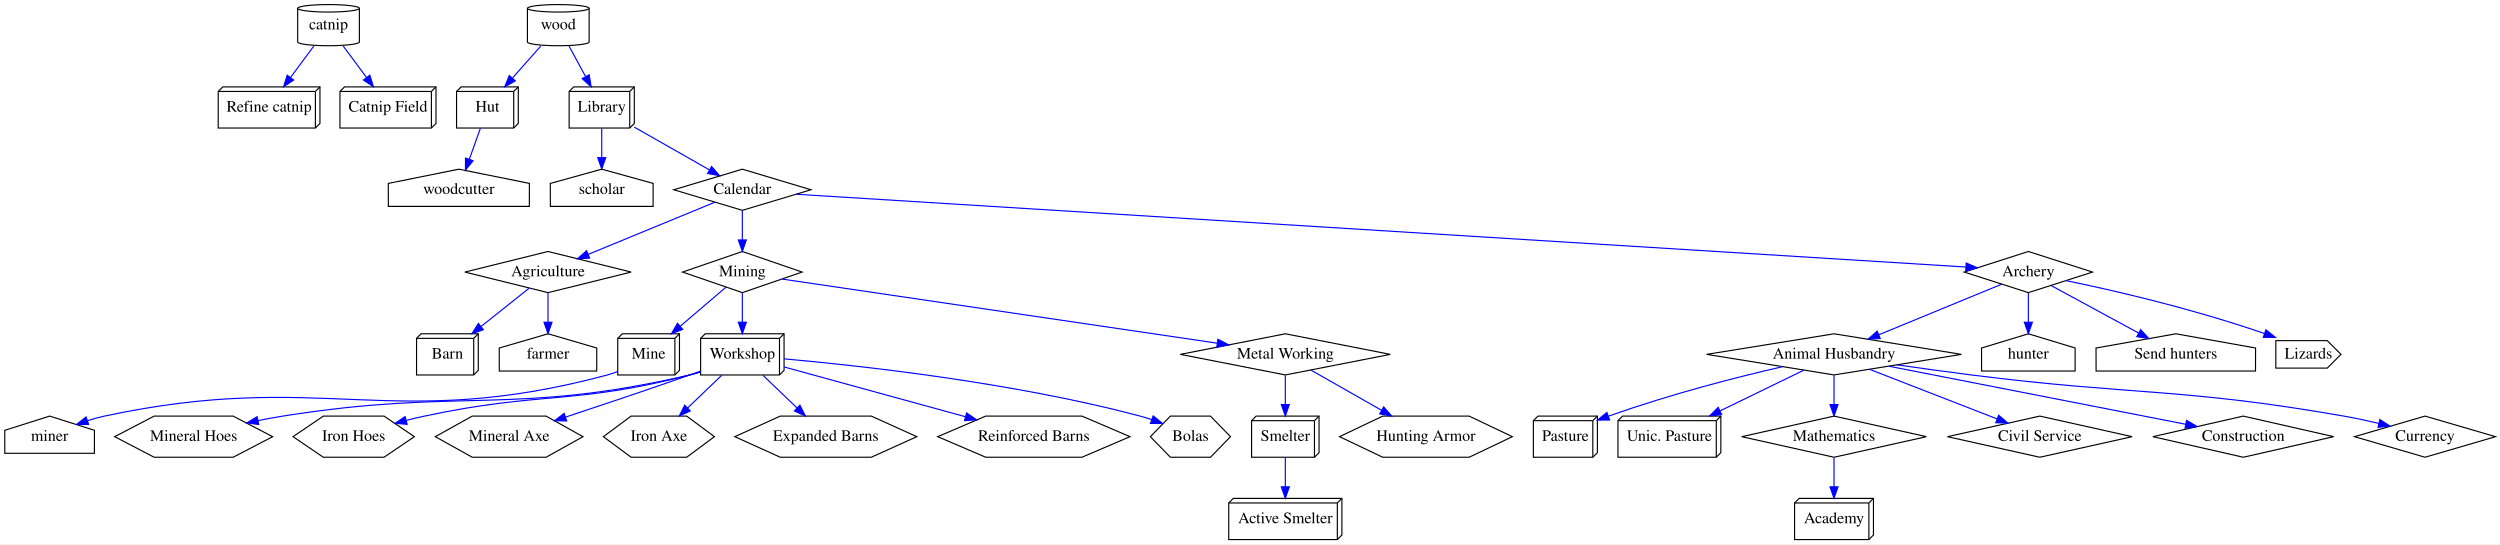
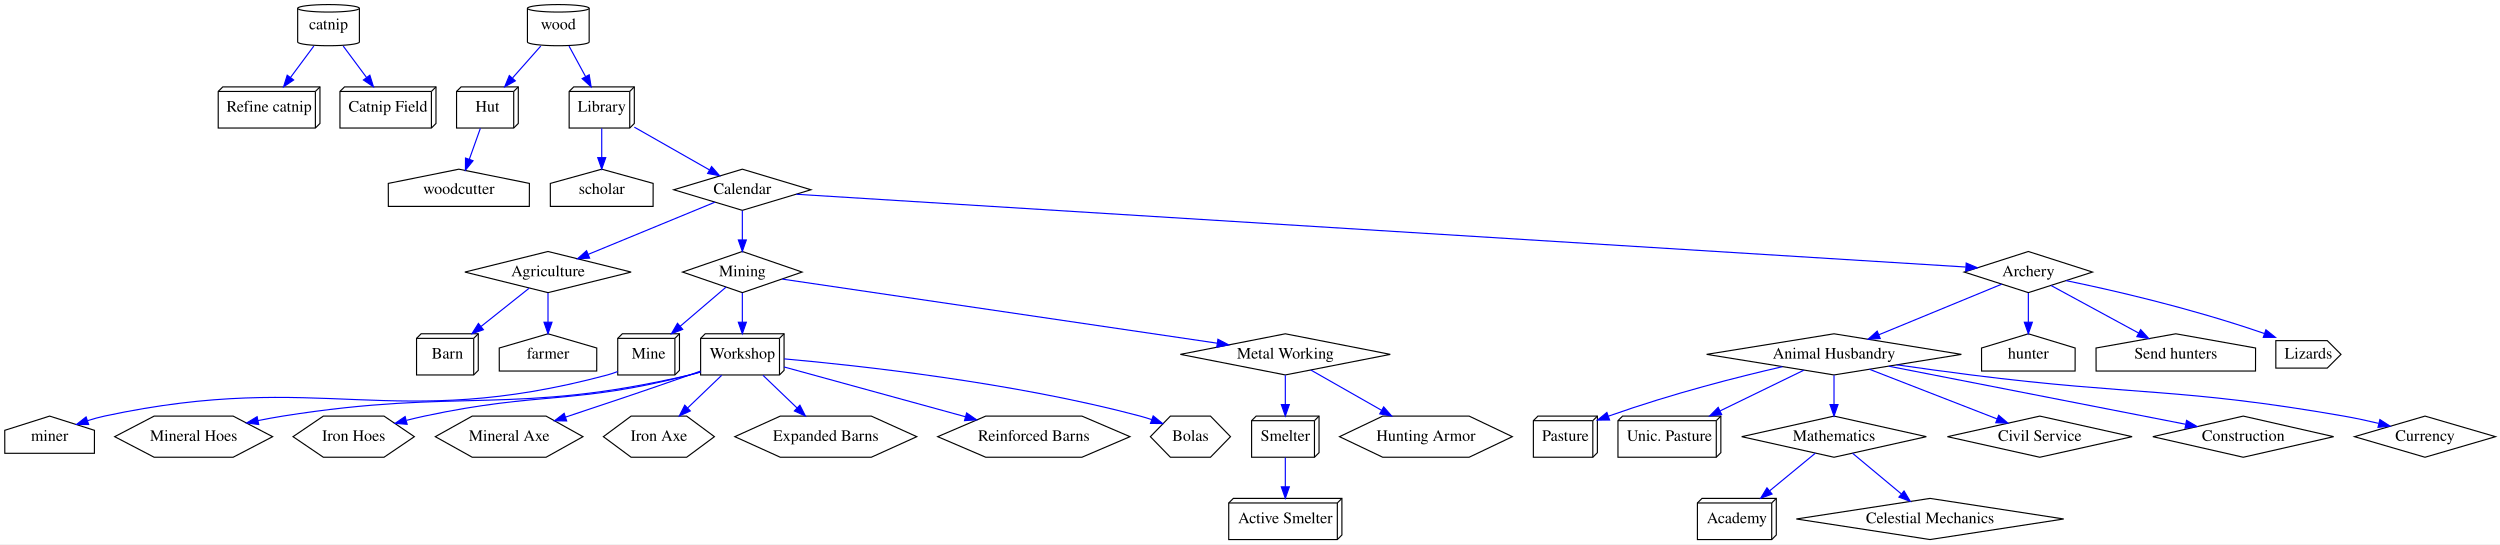
<svg xmlns="http://www.w3.org/2000/svg" width="2187pt" height="476pt" viewBox="0.00 0.00 2186.95 476.00">
  <g id="graph0" class="graph" transform="scale(1 1) rotate(0) translate(4 472)">
    <polygon fill="white" stroke="transparent" points="-4,4 -4,-472 2182.95,-472 2182.95,4 -4,4" />
    <g id="node1" class="node">
      <path fill="none" stroke="black" d="M310.37,-464.73C310.37,-466.53 298.26,-468 283.37,-468 268.47,-468 256.37,-466.53 256.37,-464.73 256.37,-464.73 256.37,-435.27 256.37,-435.27 256.37,-433.47 268.47,-432 283.37,-432 298.26,-432 310.37,-433.47 310.37,-435.27 310.37,-435.27 310.37,-464.73 310.37,-464.73" />
      <path fill="none" stroke="black" d="M310.37,-464.73C310.37,-462.92 298.26,-461.45 283.37,-461.45 268.47,-461.45 256.37,-462.92 256.37,-464.73" />
      <text text-anchor="middle" x="283.37" y="-446.3" font-family="Times,serif" font-size="14.00">catnip</text>
    </g>
    <g id="node2" class="node">
      <polygon fill="none" stroke="black" points="275.87,-396 190.87,-396 186.87,-392 186.87,-360 271.87,-360 275.87,-364 275.87,-396" />
      <polyline fill="none" stroke="black" points="271.87,-392 186.87,-392 " />
      <polyline fill="none" stroke="black" points="271.87,-392 271.87,-360 " />
      <polyline fill="none" stroke="black" points="271.87,-392 275.87,-396 " />
      <text text-anchor="middle" x="231.37" y="-374.3" font-family="Times,serif" font-size="14.00">Refine catnip</text>
    </g>
    <g id="edge1" class="edge">
      <path fill="none" stroke="blue" d="M270.51,-431.7C264.34,-423.39 256.83,-413.28 250.04,-404.14" />
      <polygon fill="blue" stroke="blue" points="252.84,-402.04 244.07,-396.1 247.23,-406.22 252.84,-402.04" />
    </g>
    <g id="node3" class="node">
      <polygon fill="none" stroke="black" points="377.37,-396 297.37,-396 293.37,-392 293.37,-360 373.37,-360 377.37,-364 377.37,-396" />
      <polyline fill="none" stroke="black" points="373.37,-392 293.37,-392 " />
      <polyline fill="none" stroke="black" points="373.37,-392 373.37,-360 " />
      <polyline fill="none" stroke="black" points="373.37,-392 377.37,-396 " />
      <text text-anchor="middle" x="335.37" y="-374.3" font-family="Times,serif" font-size="14.00">Catnip Field</text>
    </g>
    <g id="edge2" class="edge">
      <path fill="none" stroke="blue" d="M296.22,-431.7C302.39,-423.39 309.9,-413.28 316.69,-404.14" />
      <polygon fill="blue" stroke="blue" points="319.51,-406.22 322.66,-396.1 313.89,-402.04 319.51,-406.22" />
    </g>
    <g id="node4" class="node">
      <path fill="none" stroke="black" d="M511.37,-464.73C511.37,-466.53 499.26,-468 484.37,-468 469.47,-468 457.37,-466.53 457.37,-464.73 457.37,-464.73 457.37,-435.27 457.37,-435.27 457.37,-433.47 469.47,-432 484.37,-432 499.26,-432 511.37,-433.47 511.37,-435.27 511.37,-435.27 511.37,-464.73 511.37,-464.73" />
      <path fill="none" stroke="black" d="M511.37,-464.73C511.37,-462.92 499.26,-461.45 484.37,-461.45 469.47,-461.45 457.37,-462.92 457.37,-464.73" />
      <text text-anchor="middle" x="484.37" y="-446.3" font-family="Times,serif" font-size="14.00">wood</text>
    </g>
    <g id="node5" class="node">
      <polygon fill="none" stroke="black" points="449.37,-396 399.37,-396 395.37,-392 395.37,-360 445.37,-360 449.37,-364 449.37,-396" />
      <polyline fill="none" stroke="black" points="445.37,-392 395.37,-392 " />
      <polyline fill="none" stroke="black" points="445.37,-392 445.37,-360 " />
      <polyline fill="none" stroke="black" points="445.37,-392 449.37,-396 " />
      <text text-anchor="middle" x="422.37" y="-374.3" font-family="Times,serif" font-size="14.00">Hut</text>
    </g>
    <g id="edge3" class="edge">
      <path fill="none" stroke="blue" d="M469.04,-431.7C461.61,-423.3 452.54,-413.07 444.39,-403.86" />
      <polygon fill="blue" stroke="blue" points="446.77,-401.27 437.51,-396.1 441.53,-405.91 446.77,-401.27" />
    </g>
    <g id="node6" class="node">
      <polygon fill="none" stroke="black" points="550.87,-396 497.87,-396 493.87,-392 493.87,-360 546.87,-360 550.87,-364 550.87,-396" />
      <polyline fill="none" stroke="black" points="546.87,-392 493.87,-392 " />
      <polyline fill="none" stroke="black" points="546.87,-392 546.87,-360 " />
      <polyline fill="none" stroke="black" points="546.87,-392 550.87,-396 " />
      <text text-anchor="middle" x="522.37" y="-374.3" font-family="Times,serif" font-size="14.00">Library</text>
    </g>
    <g id="edge4" class="edge">
      <path fill="none" stroke="blue" d="M493.76,-431.7C498.13,-423.64 503.42,-413.89 508.26,-404.98" />
      <polygon fill="blue" stroke="blue" points="511.39,-406.56 513.08,-396.1 505.23,-403.22 511.39,-406.56" />
    </g>
    <g id="node20" class="node">
      <polygon fill="none" stroke="black" points="459.09,-311.56 397.37,-324 335.65,-311.56 335.7,-291.44 459.03,-291.44 459.09,-311.56" />
      <text text-anchor="middle" x="397.37" y="-302.3" font-family="Times,serif" font-size="14.00">woodcutter</text>
    </g>
    <g id="edge13" class="edge">
      <path fill="none" stroke="blue" d="M416.19,-359.7C413.29,-351.58 409.77,-341.74 406.57,-332.76" />
      <polygon fill="blue" stroke="blue" points="409.79,-331.38 403.13,-323.14 403.2,-333.74 409.79,-331.38" />
    </g>
    <g id="node21" class="node">
      <polygon fill="none" stroke="black" points="567.34,-311.56 522.37,-324 477.39,-311.56 477.43,-291.44 567.3,-291.44 567.34,-311.56" />
      <text text-anchor="middle" x="522.37" y="-302.3" font-family="Times,serif" font-size="14.00">scholar</text>
    </g>
    <g id="edge14" class="edge">
      <path fill="none" stroke="blue" d="M522.37,-359.7C522.37,-351.98 522.37,-342.71 522.37,-334.11" />
      <polygon fill="blue" stroke="blue" points="525.87,-334.1 522.37,-324.1 518.87,-334.1 525.87,-334.1" />
    </g>
    <g id="node28" class="node">
      <polygon fill="none" stroke="black" points="645.37,-324 585.37,-306 645.37,-288 705.36,-306 645.37,-324" />
      <text text-anchor="middle" x="645.37" y="-302.3" font-family="Times,serif" font-size="14.00">Calendar</text>
    </g>
    <g id="edge20" class="edge">
      <path fill="none" stroke="blue" d="M550.89,-360.76C570.62,-349.54 596.77,-334.65 616.56,-323.39" />
      <polygon fill="blue" stroke="blue" points="618.47,-326.33 625.43,-318.34 615.01,-320.25 618.47,-326.33" />
    </g>
    <g id="node7" class="node">
      <polygon fill="none" stroke="black" points="475.37,-252 402.64,-234 475.37,-216 548.09,-234 475.37,-252" />
      <text text-anchor="middle" x="475.37" y="-230.3" font-family="Times,serif" font-size="14.00">Agriculture</text>
    </g>
    <g id="node8" class="node">
      <polygon fill="none" stroke="black" points="414.37,-180 364.37,-180 360.37,-176 360.37,-144 410.37,-144 414.37,-148 414.37,-180" />
      <polyline fill="none" stroke="black" points="410.37,-176 360.37,-176 " />
      <polyline fill="none" stroke="black" points="410.37,-176 410.37,-144 " />
      <polyline fill="none" stroke="black" points="410.37,-176 414.37,-180 " />
      <text text-anchor="middle" x="387.37" y="-158.3" font-family="Times,serif" font-size="14.00">Barn</text>
    </g>
    <g id="edge5" class="edge">
      <path fill="none" stroke="blue" d="M458.81,-219.83C446.99,-210.43 430.77,-197.53 416.77,-186.39" />
      <polygon fill="blue" stroke="blue" points="418.84,-183.57 408.84,-180.08 414.49,-189.05 418.84,-183.57" />
    </g>
    <g id="node22" class="node">
      <polygon fill="none" stroke="black" points="518.02,-167.56 475.37,-180 432.71,-167.56 432.75,-147.44 517.98,-147.44 518.02,-167.56" />
      <text text-anchor="middle" x="475.37" y="-158.3" font-family="Times,serif" font-size="14.00">farmer</text>
    </g>
    <g id="edge15" class="edge">
      <path fill="none" stroke="blue" d="M475.37,-215.7C475.37,-207.98 475.37,-198.71 475.37,-190.11" />
      <polygon fill="blue" stroke="blue" points="478.87,-190.1 475.37,-180.1 471.87,-190.1 478.87,-190.1" />
    </g>
    <g id="node9" class="node">
      <polygon fill="none" stroke="black" points="645.37,-252 593.08,-234 645.37,-216 697.65,-234 645.37,-252" />
      <text text-anchor="middle" x="645.37" y="-230.3" font-family="Times,serif" font-size="14.00">Mining</text>
    </g>
    <g id="node10" class="node">
      <polygon fill="none" stroke="black" points="590.37,-180 540.37,-180 536.37,-176 536.37,-144 586.37,-144 590.37,-148 590.37,-180" />
      <polyline fill="none" stroke="black" points="586.37,-176 536.37,-176 " />
      <polyline fill="none" stroke="black" points="586.37,-176 586.37,-144 " />
      <polyline fill="none" stroke="black" points="586.37,-176 590.37,-180 " />
      <text text-anchor="middle" x="563.37" y="-158.3" font-family="Times,serif" font-size="14.00">Mine</text>
    </g>
    <g id="edge6" class="edge">
      <path fill="none" stroke="blue" d="M631.08,-220.81C620.03,-211.38 604.4,-198.03 590.94,-186.54" />
      <polygon fill="blue" stroke="blue" points="593.2,-183.87 583.32,-180.03 588.65,-189.19 593.2,-183.87" />
    </g>
    <g id="node11" class="node">
      <polygon fill="none" stroke="black" points="681.87,-180 612.87,-180 608.87,-176 608.87,-144 677.87,-144 681.87,-148 681.87,-180" />
      <polyline fill="none" stroke="black" points="677.87,-176 608.87,-176 " />
      <polyline fill="none" stroke="black" points="677.87,-176 677.87,-144 " />
      <polyline fill="none" stroke="black" points="677.87,-176 681.87,-180 " />
      <text text-anchor="middle" x="645.37" y="-158.3" font-family="Times,serif" font-size="14.00">Workshop</text>
    </g>
    <g id="edge7" class="edge">
      <path fill="none" stroke="blue" d="M645.37,-215.7C645.37,-207.98 645.37,-198.71 645.37,-190.11" />
      <polygon fill="blue" stroke="blue" points="648.87,-190.1 645.37,-180.1 641.87,-190.1 648.87,-190.1" />
    </g>
    <g id="node12" class="node">
      <polygon fill="none" stroke="black" points="1120.37,-180 1028.53,-162 1120.37,-144 1212.2,-162 1120.37,-180" />
      <text text-anchor="middle" x="1120.37" y="-158.3" font-family="Times,serif" font-size="14.00">Metal Working</text>
    </g>
    <g id="edge25" class="edge">
      <path fill="none" stroke="blue" d="M680.29,-227.85C760.87,-215.98 960.51,-186.56 1060.83,-171.77" />
      <polygon fill="blue" stroke="blue" points="1061.42,-175.22 1070.8,-170.3 1060.4,-168.3 1061.42,-175.22" />
    </g>
    <g id="node25" class="node">
      <polygon fill="none" stroke="black" points="78.6,-95.56 39.37,-108 0.13,-95.56 0.17,-75.44 78.56,-75.44 78.6,-95.56" />
      <text text-anchor="middle" x="39.37" y="-86.3" font-family="Times,serif" font-size="14.00">miner</text>
    </g>
    <g id="edge17" class="edge">
      <path fill="none" stroke="blue" d="M536.23,-146.95C533.29,-145.8 530.3,-144.79 527.37,-144 337.82,-93.29 279.22,-149.1 87.37,-108 82.54,-106.97 77.54,-105.58 72.66,-104.03" />
      <polygon fill="blue" stroke="blue" points="73.54,-100.63 62.94,-100.72 71.28,-107.26 73.54,-100.63" />
    </g>
-     <g id="node32" class="node">
+     <g id="node33" class="node">
      <polygon fill="none" stroke="black" points="234.46,-90 199.91,-108 130.82,-108 96.28,-90 130.82,-72 199.91,-72 234.46,-90" />
      <text text-anchor="middle" x="165.37" y="-86.3" font-family="Times,serif" font-size="14.00">Mineral Hoes</text>
    </g>
-     <g id="edge30" class="edge">
+     <g id="edge31" class="edge">
      <path fill="none" stroke="blue" d="M608.71,-146.52C605.58,-145.57 602.43,-144.71 599.37,-144 444.43,-108.15 400.42,-132.97 243.37,-108 236.31,-106.88 228.93,-105.52 221.64,-104.06" />
      <polygon fill="blue" stroke="blue" points="222.31,-100.63 211.81,-102.03 220.89,-107.48 222.31,-100.63" />
    </g>
-     <g id="node33" class="node">
+     <g id="node34" class="node">
      <polygon fill="none" stroke="black" points="358.44,-90 331.9,-108 278.83,-108 252.3,-90 278.83,-72 331.9,-72 358.44,-90" />
      <text text-anchor="middle" x="305.37" y="-86.3" font-family="Times,serif" font-size="14.00">Iron Hoes</text>
    </g>
-     <g id="edge31" class="edge">
+     <g id="edge32" class="edge">
      <path fill="none" stroke="blue" d="M608.66,-146.7C605.54,-145.71 602.41,-144.79 599.37,-144 498.37,-117.78 469.4,-129.83 367.37,-108 362.24,-106.9 356.92,-105.64 351.63,-104.3" />
      <polygon fill="blue" stroke="blue" points="352.15,-100.82 341.59,-101.67 350.37,-107.59 352.15,-100.82" />
    </g>
-     <g id="node34" class="node">
+     <g id="node35" class="node">
      <polygon fill="none" stroke="black" points="505.95,-90 473.66,-108 409.07,-108 376.78,-90 409.07,-72 473.66,-72 505.95,-90" />
      <text text-anchor="middle" x="441.37" y="-86.3" font-family="Times,serif" font-size="14.00">Mineral Axe</text>
    </g>
-     <g id="edge32" class="edge">
+     <g id="edge33" class="edge">
      <path fill="none" stroke="blue" d="M608.74,-147.35C605.58,-146.21 602.42,-145.08 599.37,-144 563.17,-131.24 522.06,-117.48 490.85,-107.17" />
      <polygon fill="blue" stroke="blue" points="491.68,-103.76 481.09,-103.95 489.49,-110.41 491.68,-103.76" />
    </g>
-     <g id="node35" class="node">
+     <g id="node36" class="node">
      <polygon fill="none" stroke="black" points="620.93,-90 596.65,-108 548.08,-108 523.8,-90 548.08,-72 596.65,-72 620.93,-90" />
      <text text-anchor="middle" x="572.37" y="-86.3" font-family="Times,serif" font-size="14.00">Iron Axe</text>
    </g>
-     <g id="edge33" class="edge">
+     <g id="edge34" class="edge">
      <path fill="none" stroke="blue" d="M627.32,-143.7C618.3,-135.05 607.25,-124.45 597.42,-115.03" />
      <polygon fill="blue" stroke="blue" points="599.84,-112.5 590.2,-108.1 595,-117.55 599.84,-112.5" />
    </g>
-     <g id="node36" class="node">
+     <g id="node37" class="node">
      <polygon fill="none" stroke="black" points="797.97,-90 758.17,-108 678.56,-108 638.76,-90 678.56,-72 758.17,-72 797.97,-90" />
      <text text-anchor="middle" x="718.37" y="-86.3" font-family="Times,serif" font-size="14.00">Expanded Barns</text>
    </g>
-     <g id="edge34" class="edge">
+     <g id="edge35" class="edge">
      <path fill="none" stroke="blue" d="M663.41,-143.7C672.43,-135.05 683.48,-124.45 693.31,-115.03" />
      <polygon fill="blue" stroke="blue" points="695.73,-117.55 700.53,-108.1 690.89,-112.5 695.73,-117.55" />
    </g>
-     <g id="node37" class="node">
+     <g id="node38" class="node">
      <polygon fill="none" stroke="black" points="984.47,-90 942.42,-108 858.31,-108 816.26,-90 858.31,-72 942.42,-72 984.47,-90" />
      <text text-anchor="middle" x="900.37" y="-86.3" font-family="Times,serif" font-size="14.00">Reinforced Barns</text>
    </g>
-     <g id="edge35" class="edge">
+     <g id="edge36" class="edge">
      <path fill="none" stroke="blue" d="M681.9,-150.97C723.26,-139.62 791.26,-120.95 840.42,-107.46" />
      <polygon fill="blue" stroke="blue" points="841.58,-110.77 850.3,-104.74 839.73,-104.02 841.58,-110.77" />
    </g>
-     <g id="node38" class="node">
+     <g id="node39" class="node">
      <polygon fill="none" stroke="black" points="1072.41,-90 1054.89,-108 1019.84,-108 1002.32,-90 1019.84,-72 1054.89,-72 1072.41,-90" />
      <text text-anchor="middle" x="1037.37" y="-86.3" font-family="Times,serif" font-size="14.00">Bolas</text>
    </g>
-     <g id="edge36" class="edge">
+     <g id="edge37" class="edge">
      <path fill="none" stroke="blue" d="M681.97,-158.06C745.98,-152.35 882.04,-137.61 993.37,-108 996.71,-107.11 1000.15,-106.05 1003.57,-104.9" />
      <polygon fill="blue" stroke="blue" points="1004.79,-108.18 1013.01,-101.49 1002.42,-101.6 1004.79,-108.18" />
    </g>
    <g id="node13" class="node">
      <polygon fill="none" stroke="black" points="1149.87,-108 1094.87,-108 1090.87,-104 1090.87,-72 1145.87,-72 1149.87,-76 1149.87,-108" />
      <polyline fill="none" stroke="black" points="1145.87,-104 1090.87,-104 " />
      <polyline fill="none" stroke="black" points="1145.87,-104 1145.87,-72 " />
      <polyline fill="none" stroke="black" points="1145.87,-104 1149.87,-108 " />
      <text text-anchor="middle" x="1120.37" y="-86.3" font-family="Times,serif" font-size="14.00">Smelter</text>
    </g>
    <g id="edge8" class="edge">
      <path fill="none" stroke="blue" d="M1120.37,-143.7C1120.37,-135.98 1120.37,-126.71 1120.37,-118.11" />
      <polygon fill="blue" stroke="blue" points="1123.87,-118.1 1120.37,-108.1 1116.87,-118.1 1123.87,-118.1" />
    </g>
-     <g id="node39" class="node">
+     <g id="node40" class="node">
      <polygon fill="none" stroke="black" points="1318.96,-90 1281.16,-108 1205.57,-108 1167.77,-90 1205.57,-72 1281.16,-72 1318.96,-90" />
      <text text-anchor="middle" x="1243.37" y="-86.3" font-family="Times,serif" font-size="14.00">Hunting Armor</text>
    </g>
-     <g id="edge37" class="edge">
+     <g id="edge38" class="edge">
      <path fill="none" stroke="blue" d="M1142.64,-148.32C1159.89,-138.51 1184.2,-124.67 1204.62,-113.05" />
      <polygon fill="blue" stroke="blue" points="1206.43,-116.05 1213.39,-108.06 1202.97,-109.96 1206.43,-116.05" />
    </g>
    <g id="node14" class="node">
      <polygon fill="none" stroke="black" points="1169.87,-36 1074.87,-36 1070.87,-32 1070.87,0 1165.87,0 1169.87,-4 1169.87,-36" />
      <polyline fill="none" stroke="black" points="1165.87,-32 1070.87,-32 " />
      <polyline fill="none" stroke="black" points="1165.87,-32 1165.87,0 " />
      <polyline fill="none" stroke="black" points="1165.87,-32 1169.87,-36 " />
      <text text-anchor="middle" x="1120.37" y="-14.3" font-family="Times,serif" font-size="14.00">Active Smelter</text>
    </g>
    <g id="edge9" class="edge">
      <path fill="none" stroke="blue" d="M1120.37,-71.7C1120.37,-63.98 1120.37,-54.71 1120.37,-46.11" />
      <polygon fill="blue" stroke="blue" points="1123.87,-46.1 1120.37,-36.1 1116.87,-46.1 1123.87,-46.1" />
    </g>
    <g id="node15" class="node">
      <polygon fill="none" stroke="black" points="1600.37,-180 1488.93,-162 1600.37,-144 1711.8,-162 1600.37,-180" />
      <text text-anchor="middle" x="1600.37" y="-158.3" font-family="Times,serif" font-size="14.00">Animal Husbandry</text>
    </g>
    <g id="node16" class="node">
      <polygon fill="none" stroke="black" points="1393.37,-108 1341.37,-108 1337.37,-104 1337.37,-72 1389.37,-72 1393.37,-76 1393.37,-108" />
      <polyline fill="none" stroke="black" points="1389.37,-104 1337.37,-104 " />
      <polyline fill="none" stroke="black" points="1389.37,-104 1389.37,-72 " />
      <polyline fill="none" stroke="black" points="1389.37,-104 1393.37,-108 " />
      <text text-anchor="middle" x="1365.37" y="-86.3" font-family="Times,serif" font-size="14.00">Pasture</text>
    </g>
    <g id="edge10" class="edge">
      <path fill="none" stroke="blue" d="M1555.27,-151.23C1516.84,-142.39 1460.12,-128.13 1402.99,-107.93" />
      <polygon fill="blue" stroke="blue" points="1404.04,-104.58 1393.44,-104.5 1401.67,-111.17 1404.04,-104.58" />
    </g>
    <g id="node17" class="node">
      <polygon fill="none" stroke="black" points="1501.37,-108 1415.37,-108 1411.37,-104 1411.37,-72 1497.37,-72 1501.37,-76 1501.37,-108" />
      <polyline fill="none" stroke="black" points="1497.37,-104 1411.37,-104 " />
      <polyline fill="none" stroke="black" points="1497.37,-104 1497.37,-72 " />
      <polyline fill="none" stroke="black" points="1497.37,-104 1501.37,-108 " />
      <text text-anchor="middle" x="1456.37" y="-86.3" font-family="Times,serif" font-size="14.00">Unic. Pasture</text>
    </g>
    <g id="edge11" class="edge">
      <path fill="none" stroke="blue" d="M1573.95,-148.16C1553.52,-138.23 1524.78,-124.26 1500.82,-112.61" />
      <polygon fill="blue" stroke="blue" points="1502.09,-109.34 1491.57,-108.11 1499.03,-115.63 1502.09,-109.34" />
    </g>
    <g id="node18" class="node">
      <polygon fill="none" stroke="black" points="1600.37,-108 1519.59,-90 1600.37,-72 1681.14,-90 1600.37,-108" />
      <text text-anchor="middle" x="1600.37" y="-86.3" font-family="Times,serif" font-size="14.00">Mathematics</text>
    </g>
    <g id="edge27" class="edge">
      <path fill="none" stroke="blue" d="M1600.37,-143.7C1600.37,-135.98 1600.37,-126.71 1600.37,-118.11" />
      <polygon fill="blue" stroke="blue" points="1603.87,-118.1 1600.37,-108.1 1596.87,-118.1 1603.87,-118.1" />
    </g>
    <g id="node29" class="node">
      <polygon fill="none" stroke="black" points="1780.37,-108 1699.59,-90 1780.37,-72 1861.14,-90 1780.37,-108" />
      <text text-anchor="middle" x="1780.37" y="-86.3" font-family="Times,serif" font-size="14.00">Civil Service</text>
    </g>
    <g id="edge26" class="edge">
      <path fill="none" stroke="blue" d="M1631.31,-148.97C1662.32,-136.91 1710.09,-118.33 1743.15,-105.47" />
      <polygon fill="blue" stroke="blue" points="1744.43,-108.73 1752.48,-101.84 1741.89,-102.21 1744.43,-108.73" />
    </g>
    <g id="node30" class="node">
      <polygon fill="none" stroke="black" points="1958.37,-108 1879.27,-90 1958.37,-72 2037.46,-90 1958.37,-108" />
      <text text-anchor="middle" x="1958.37" y="-86.3" font-family="Times,serif" font-size="14.00">Construction</text>
    </g>
    <g id="edge28" class="edge">
      <path fill="none" stroke="blue" d="M1648.28,-151.63C1715.87,-138.41 1838.68,-114.4 1907.73,-100.9" />
      <polygon fill="blue" stroke="blue" points="1908.78,-104.26 1917.92,-98.91 1907.44,-97.39 1908.78,-104.26" />
    </g>
    <g id="node31" class="node">
      <polygon fill="none" stroke="black" points="2117.37,-108 2055.7,-90 2117.37,-72 2179.03,-90 2117.37,-108" />
      <text text-anchor="middle" x="2117.37" y="-86.3" font-family="Times,serif" font-size="14.00">Currency</text>
    </g>
    <g id="edge29" class="edge">
      <path fill="none" stroke="blue" d="M1655.28,-152.86C1675.7,-149.93 1699.07,-146.68 1720.37,-144 1864.99,-125.77 1902.76,-133.02 2046.37,-108 2056.28,-106.27 2066.88,-103.98 2076.78,-101.64" />
      <polygon fill="blue" stroke="blue" points="2077.9,-104.97 2086.79,-99.21 2076.24,-98.17 2077.9,-104.97" />
    </g>
    <g id="node19" class="node">
-       <polygon fill="none" stroke="black" points="1634.87,-36 1569.87,-36 1565.87,-32 1565.87,0 1630.87,0 1634.87,-4 1634.87,-36" />
-       <polyline fill="none" stroke="black" points="1630.87,-32 1565.87,-32 " />
-       <polyline fill="none" stroke="black" points="1630.87,-32 1630.87,0 " />
-       <polyline fill="none" stroke="black" points="1630.87,-32 1634.87,-36 " />
-       <text text-anchor="middle" x="1600.37" y="-14.3" font-family="Times,serif" font-size="14.00">Academy</text>
+       <polygon fill="none" stroke="black" points="1549.87,-36 1484.87,-36 1480.87,-32 1480.87,0 1545.87,0 1549.87,-4 1549.87,-36" />
+       <polyline fill="none" stroke="black" points="1545.87,-32 1480.87,-32 " />
+       <polyline fill="none" stroke="black" points="1545.87,-32 1545.87,0 " />
+       <polyline fill="none" stroke="black" points="1545.87,-32 1549.87,-36 " />
+       <text text-anchor="middle" x="1515.37" y="-14.3" font-family="Times,serif" font-size="14.00">Academy</text>
    </g>
    <g id="edge12" class="edge">
-       <path fill="none" stroke="blue" d="M1600.37,-71.7C1600.37,-63.98 1600.37,-54.71 1600.37,-46.11" />
-       <polygon fill="blue" stroke="blue" points="1603.87,-46.1 1600.37,-36.1 1596.87,-46.1 1603.87,-46.1" />
+       <path fill="none" stroke="blue" d="M1583.98,-75.5C1572.71,-66.23 1557.45,-53.66 1544.18,-42.73" />
+       <polygon fill="blue" stroke="blue" points="1546.17,-39.84 1536.23,-36.18 1541.72,-45.24 1546.17,-39.84" />
+     </g>
+     <g id="node32" class="node">
+       <polygon fill="none" stroke="black" points="1684.37,-36 1567.4,-18 1684.37,0 1801.33,-18 1684.37,-36" />
+       <text text-anchor="middle" x="1684.37" y="-14.3" font-family="Times,serif" font-size="14.00">Celestial Mechanics</text>
+     </g>
+     <g id="edge30" class="edge">
+       <path fill="none" stroke="blue" d="M1616.56,-75.5C1628.68,-65.41 1645.47,-51.41 1659.31,-39.88" />
+       <polygon fill="blue" stroke="blue" points="1661.62,-42.51 1667.06,-33.42 1657.14,-37.13 1661.62,-42.51" />
    </g>
    <g id="node23" class="node">
      <polygon fill="none" stroke="black" points="1770.37,-252 1714.23,-234 1770.37,-216 1826.5,-234 1770.37,-252" />
      <text text-anchor="middle" x="1770.37" y="-230.3" font-family="Times,serif" font-size="14.00">Archery</text>
    </g>
    <g id="edge24" class="edge">
      <path fill="none" stroke="blue" d="M1747.08,-223.41C1719.44,-212.03 1672.9,-192.87 1639.65,-179.18" />
      <polygon fill="blue" stroke="blue" points="1640.8,-175.87 1630.22,-175.29 1638.14,-182.34 1640.8,-175.87" />
    </g>
    <g id="node24" class="node">
      <polygon fill="none" stroke="black" points="1811.31,-167.56 1770.37,-180 1729.42,-167.56 1729.46,-147.44 1811.27,-147.44 1811.31,-167.56" />
      <text text-anchor="middle" x="1770.37" y="-158.3" font-family="Times,serif" font-size="14.00">hunter</text>
    </g>
    <g id="edge16" class="edge">
      <path fill="none" stroke="blue" d="M1770.37,-215.7C1770.37,-207.98 1770.37,-198.71 1770.37,-190.11" />
      <polygon fill="blue" stroke="blue" points="1773.87,-190.1 1770.37,-180.1 1766.87,-190.1 1773.87,-190.1" />
    </g>
    <g id="node26" class="node">
      <polygon fill="none" stroke="black" points="1969.15,-167.56 1899.37,-180 1829.58,-167.56 1829.64,-147.44 1969.09,-147.44 1969.15,-167.56" />
      <text text-anchor="middle" x="1899.37" y="-158.3" font-family="Times,serif" font-size="14.00">Send hunters</text>
    </g>
    <g id="edge18" class="edge">
      <path fill="none" stroke="blue" d="M1790.24,-222.22C1810.67,-211.13 1842.82,-193.69 1866.94,-180.6" />
      <polygon fill="blue" stroke="blue" points="1868.63,-183.66 1875.75,-175.82 1865.29,-177.51 1868.63,-183.66" />
    </g>
    <g id="node27" class="node">
      <polygon fill="none" stroke="black" points="2031.87,-174 1986.87,-174 1986.87,-150 2031.87,-150 2043.87,-162 2031.87,-174" />
      <text text-anchor="middle" x="2015.37" y="-158.3" font-family="Times,serif" font-size="14.00">Lizards</text>
    </g>
    <g id="edge19" class="edge">
      <path fill="none" stroke="blue" d="M1803.34,-226.53C1842.87,-218.36 1911.15,-202.92 1976.82,-180.26" />
      <polygon fill="blue" stroke="blue" points="1978.21,-183.49 1986.49,-176.87 1975.89,-176.88 1978.21,-183.49" />
    </g>
    <g id="edge21" class="edge">
      <path fill="none" stroke="blue" d="M621.37,-295.12C592.46,-283.22 543.66,-263.12 510.51,-249.47" />
      <polygon fill="blue" stroke="blue" points="511.77,-246.2 501.19,-245.63 509.1,-252.68 511.77,-246.2" />
    </g>
    <g id="edge23" class="edge">
      <path fill="none" stroke="blue" d="M645.37,-287.7C645.37,-279.98 645.37,-270.71 645.37,-262.11" />
      <polygon fill="blue" stroke="blue" points="648.87,-262.1 645.37,-252.1 641.87,-262.1 648.87,-262.1" />
    </g>
    <g id="edge22" class="edge">
      <path fill="none" stroke="blue" d="M692.63,-302.06C873.63,-290.8 1522.2,-250.44 1715.57,-238.41" />
      <polygon fill="blue" stroke="blue" points="1716.01,-241.89 1725.77,-237.77 1715.58,-234.9 1716.01,-241.89" />
    </g>
  </g>
</svg>
